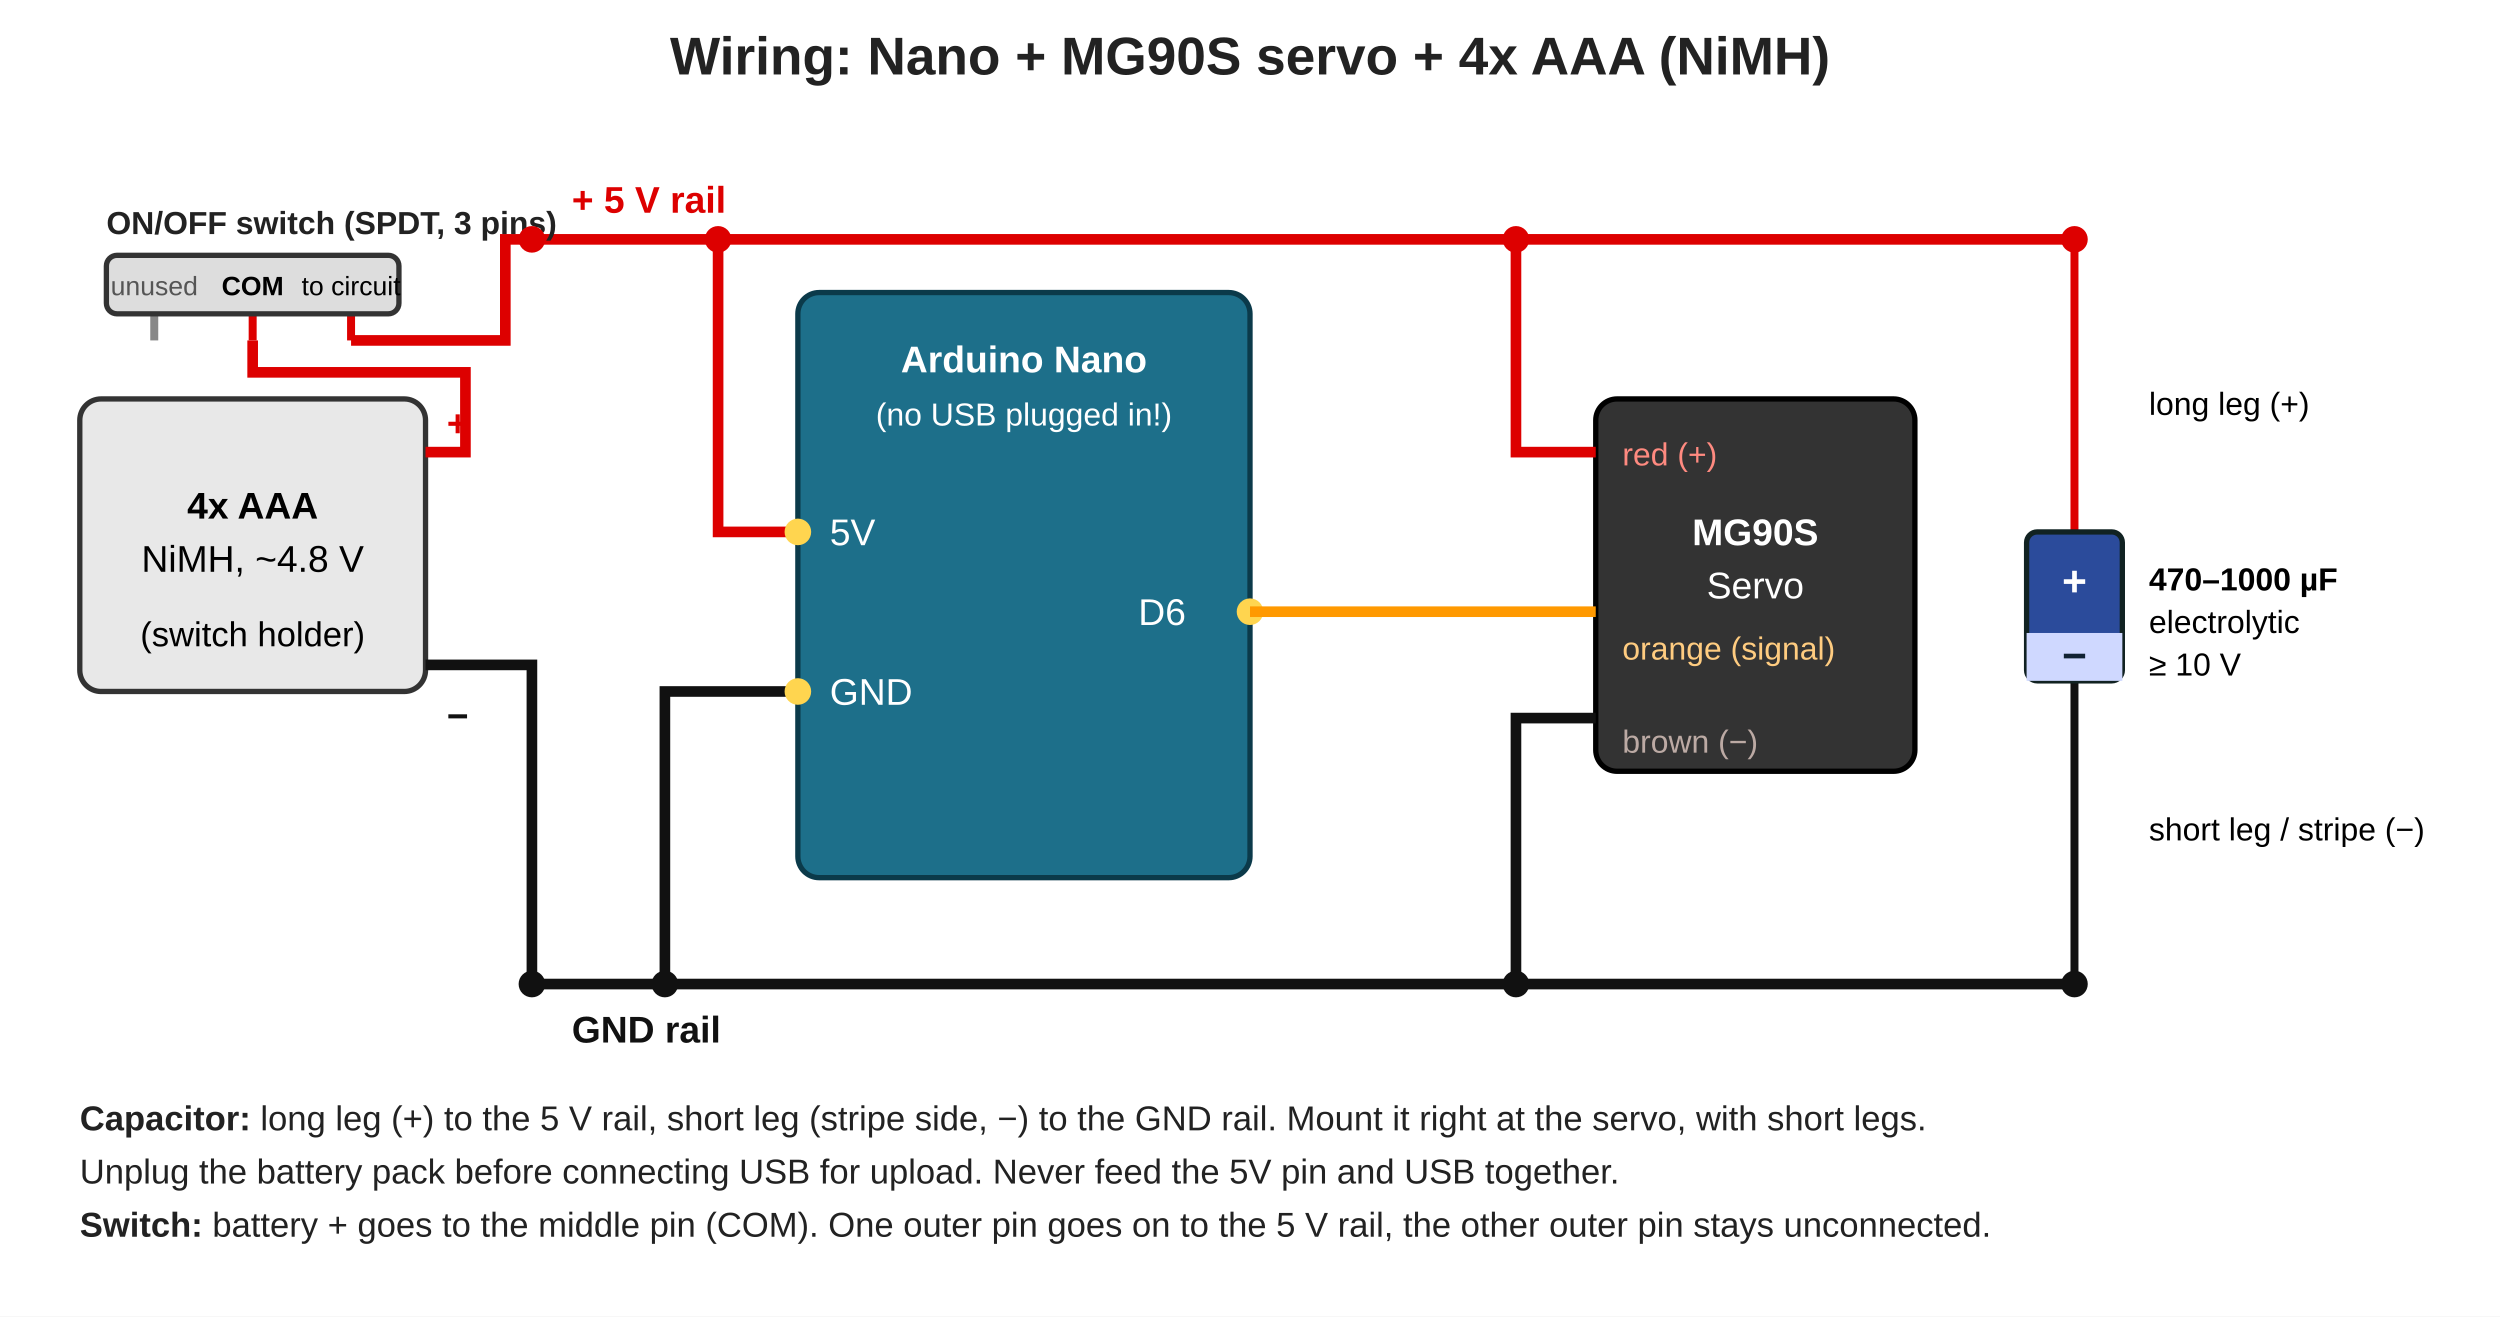
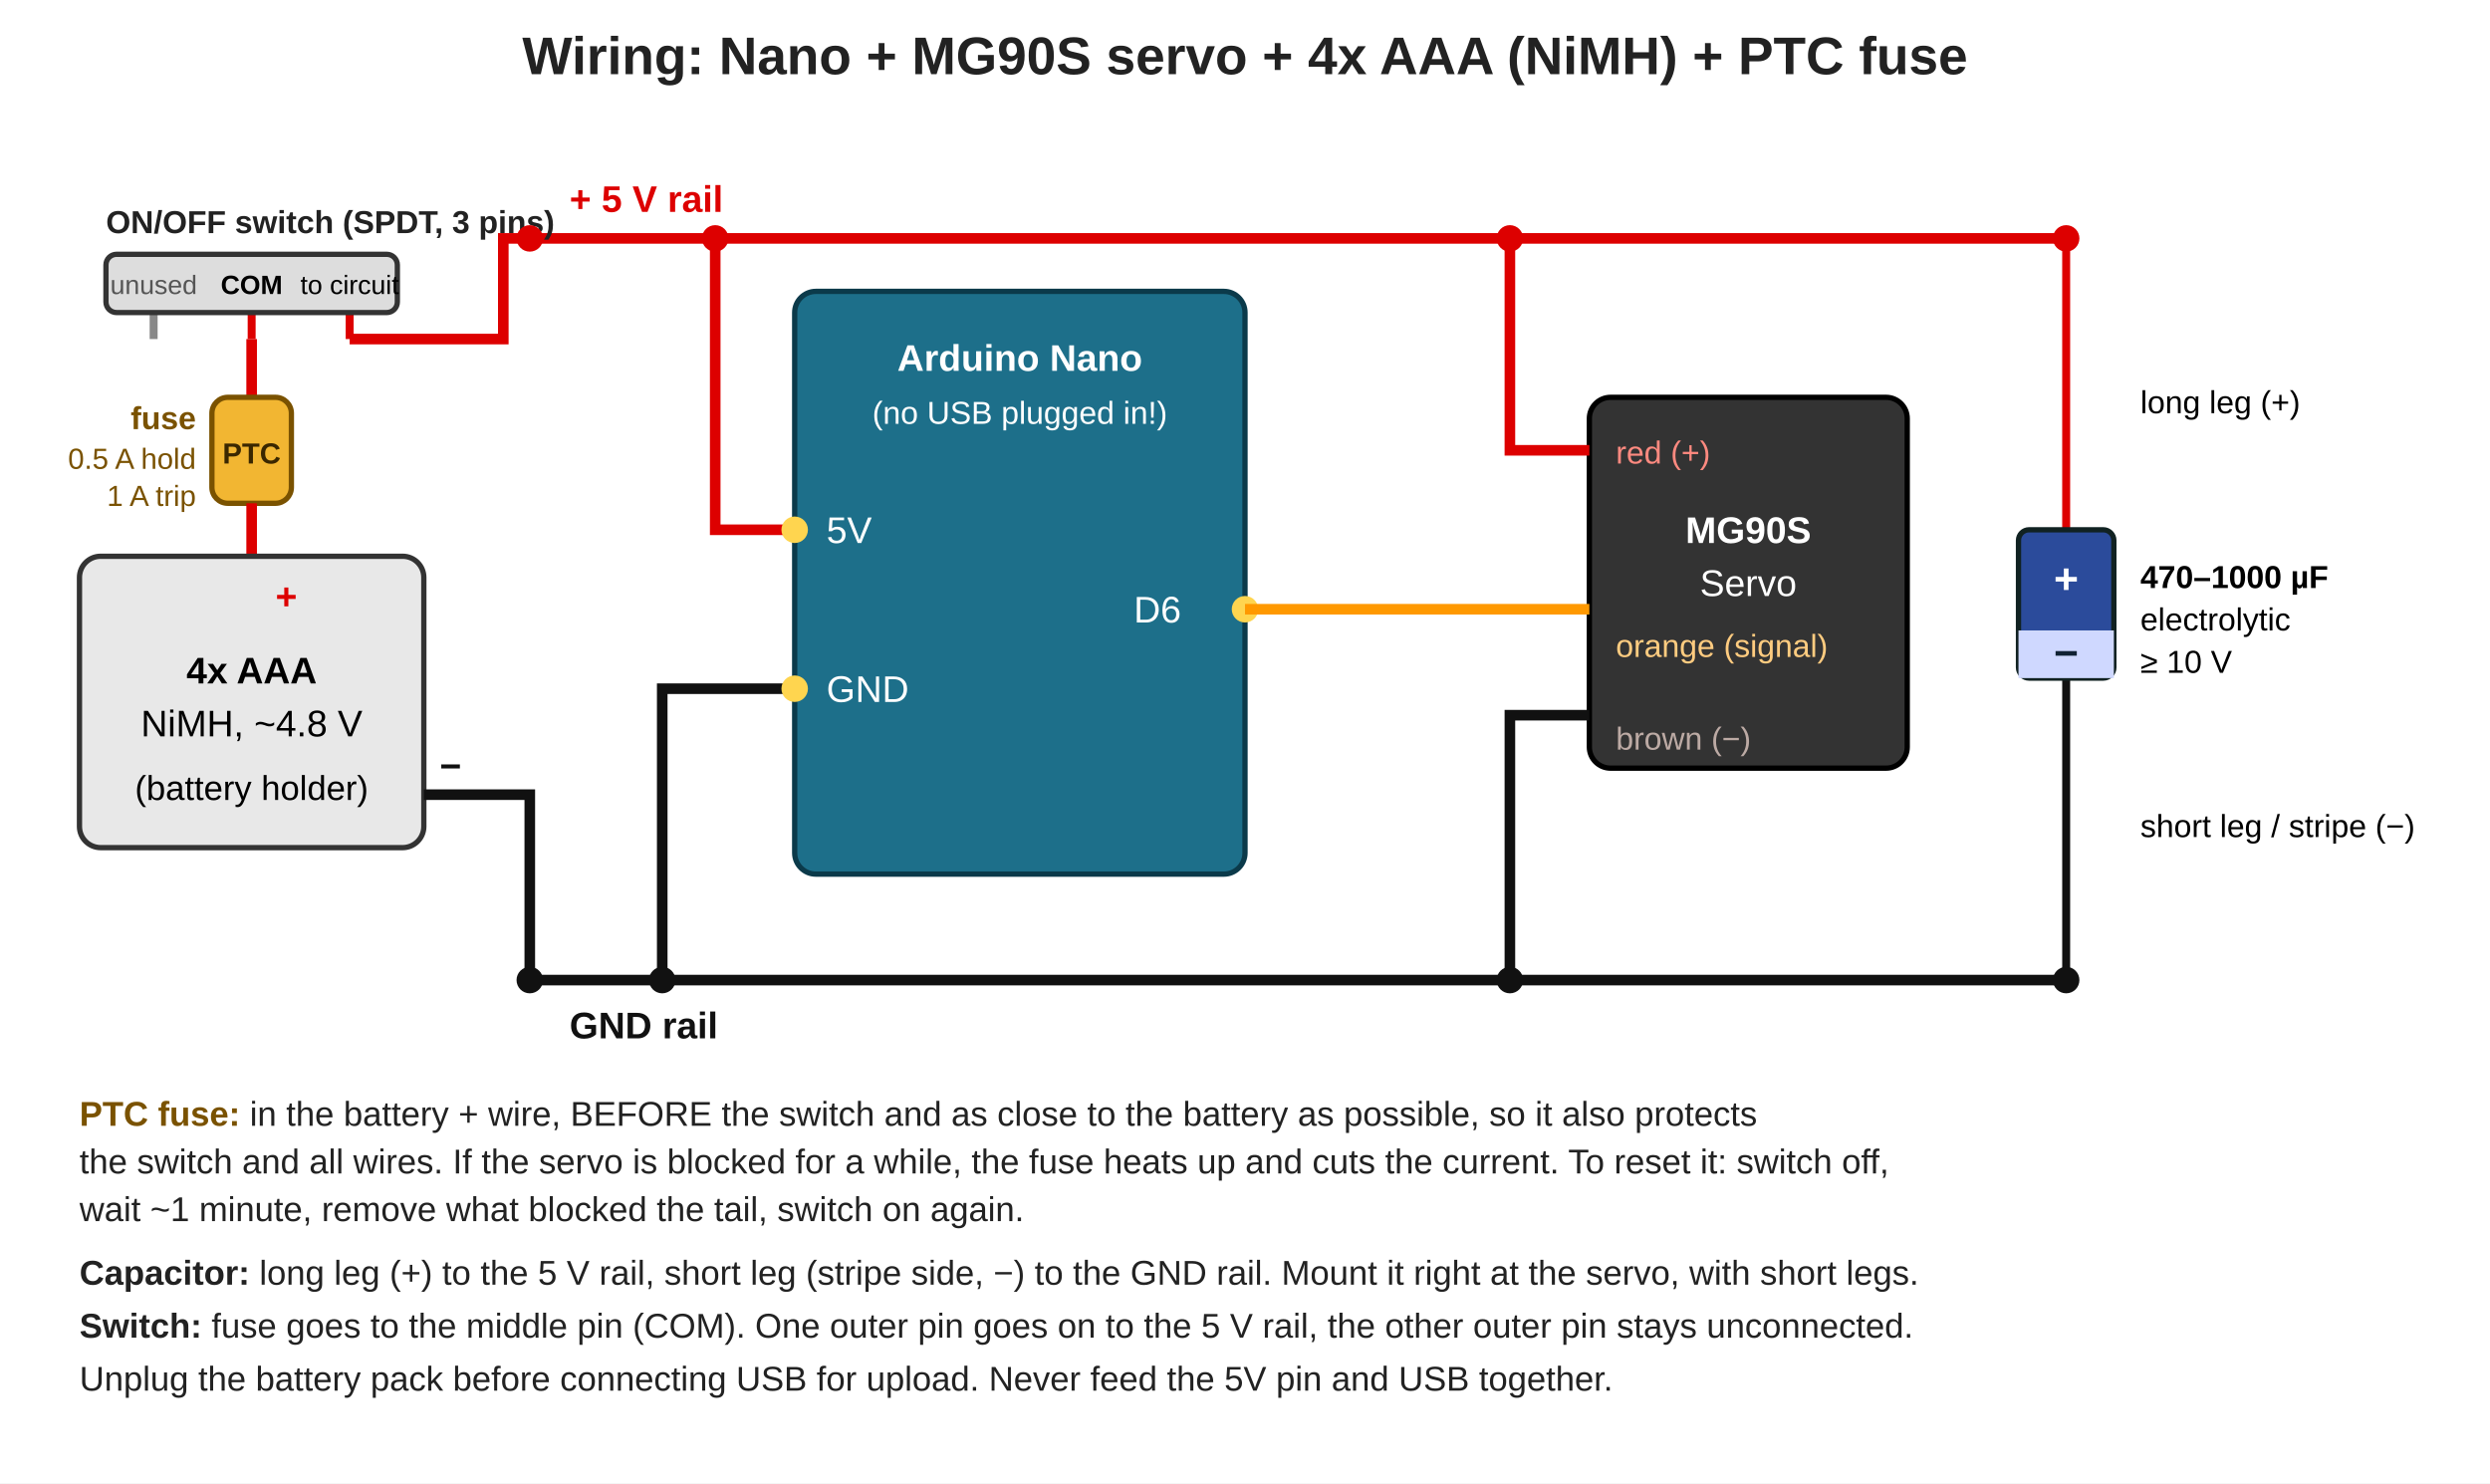
- <svg xmlns="http://www.w3.org/2000/svg" viewBox="0 0 940 495" font-family="Arial, Helvetica, sans-serif" font-size="14">
-   <rect width="940" height="495" fill="#ffffff" />
-   <text x="470" y="28" text-anchor="middle" font-size="20" font-weight="bold" fill="#222">Wiring: Nano + MG90S servo + 4x AAA (NiMH)</text>
+ <svg xmlns="http://www.w3.org/2000/svg" viewBox="0 0 940 560" font-family="Arial, Helvetica, sans-serif" font-size="14">
+   <rect width="940" height="560" fill="#ffffff" />
+   <text x="470" y="28" text-anchor="middle" font-size="20" font-weight="bold" fill="#222">Wiring: Nano + MG90S servo + 4x AAA (NiMH) + PTC fuse</text>
  <line x1="200" y1="90" x2="780" y2="90" stroke="#d00" stroke-width="4" />
  <line x1="200" y1="370" x2="780" y2="370" stroke="#111" stroke-width="4" />
  <text x="215" y="80" font-weight="bold" fill="#d00">+ 5 V rail</text>
  <text x="215" y="392" font-weight="bold" fill="#111">GND rail</text>
-   <rect x="30" y="150" width="130" height="110" rx="8" fill="#e8e8e8" stroke="#333" stroke-width="2" />
-   <text x="95" y="195" text-anchor="middle" font-weight="bold">4x AAA</text>
-   <text x="95" y="215" text-anchor="middle">NiMH, ~4.8 V</text>
-   <text x="95" y="243" text-anchor="middle" font-size="13">(switch holder)</text>
-   <path d="M160 170 H175 V140 H95 V128" fill="none" stroke="#d00" stroke-width="4" />
-   <path d="M132 128 H190 V90 H200" fill="none" stroke="#d00" stroke-width="4" />
  <text x="40" y="88" font-size="12" font-weight="bold" fill="#222">ON/OFF switch (SPDT, 3 pins)</text>
  <line x1="58" y1="118" x2="58" y2="128" stroke="#888" stroke-width="3" />
  <line x1="95" y1="118" x2="95" y2="128" stroke="#d00" stroke-width="3" />
  <line x1="132" y1="118" x2="132" y2="128" stroke="#d00" stroke-width="3" />
  <rect x="40" y="96" width="110" height="22" rx="4" fill="#ddd" stroke="#333" stroke-width="2" />
  <text x="58" y="111" text-anchor="middle" font-size="10" fill="#555">unused</text>
  <text x="95" y="111" text-anchor="middle" font-size="10" font-weight="bold">COM</text>
  <text x="132" y="111" text-anchor="middle" font-size="10">to circuit</text>
-   <path d="M160 250 H200 V370" fill="none" stroke="#111" stroke-width="4" />
+   <path d="M132 128 H190 V90 H200" fill="none" stroke="#d00" stroke-width="4" />
  <circle cx="200" cy="90" r="5" fill="#d00" />
+   <line x1="95" y1="128" x2="95" y2="150" stroke="#d00" stroke-width="4" />
+   <rect x="80" y="150" width="30" height="40" rx="6" fill="#f2b632" stroke="#7a5200" stroke-width="2" />
+   <text x="95" y="175" text-anchor="middle" font-size="11" font-weight="bold" fill="#3a2700">PTC</text>
+   <line x1="95" y1="190" x2="95" y2="210" stroke="#d00" stroke-width="4" />
+   <text x="74" y="162" text-anchor="end" font-size="12" font-weight="bold" fill="#7a5200">fuse</text>
+   <text x="74" y="177" text-anchor="end" font-size="11" fill="#7a5200">0.5 A hold</text>
+   <text x="74" y="191" text-anchor="end" font-size="11" fill="#7a5200">1 A trip</text>
+   <rect x="30" y="210" width="130" height="110" rx="8" fill="#e8e8e8" stroke="#333" stroke-width="2" />
+   <text x="104" y="230" font-weight="bold" fill="#d00">+</text>
+   <text x="95" y="258" text-anchor="middle" font-weight="bold">4x AAA</text>
+   <text x="95" y="278" text-anchor="middle">NiMH, ~4.8 V</text>
+   <text x="95" y="302" text-anchor="middle" font-size="13">(battery holder)</text>
+   <path d="M160 300 H200 V370" fill="none" stroke="#111" stroke-width="4" />
+   <text x="166" y="294" font-weight="bold" fill="#111">−</text>
  <circle cx="200" cy="370" r="5" fill="#111" />
-   <text x="168" y="164" font-weight="bold" fill="#d00">+</text>
-   <text x="168" y="274" font-weight="bold" fill="#111">−</text>
  <rect x="300" y="110" width="170" height="220" rx="8" fill="#1d6f8a" stroke="#0b3a4a" stroke-width="2" />
  <text x="385" y="140" text-anchor="middle" fill="#fff" font-weight="bold">Arduino Nano</text>
  <text x="385" y="160" text-anchor="middle" fill="#fff" font-size="12">(no USB plugged in!)</text>
  <path d="M300 200 H270 V90" fill="none" stroke="#d00" stroke-width="4" />
  <path d="M300 260 H250 V370" fill="none" stroke="#111" stroke-width="4" />
  <circle cx="270" cy="90" r="5" fill="#d00" />
  <circle cx="250" cy="370" r="5" fill="#111" />
  <circle cx="300" cy="200" r="5" fill="#ffd54f" />
  <text x="312" y="205" fill="#fff">5V</text>
  <circle cx="300" cy="260" r="5" fill="#ffd54f" />
  <text x="312" y="265" fill="#fff">GND</text>
  <circle cx="470" cy="230" r="5" fill="#ffd54f" />
  <text x="428" y="235" fill="#fff">D6</text>
  <rect x="600" y="150" width="120" height="140" rx="8" fill="#333" stroke="#000" stroke-width="2" />
  <text x="660" y="205" text-anchor="middle" fill="#fff" font-weight="bold">MG90S</text>
  <text x="660" y="225" text-anchor="middle" fill="#fff">Servo</text>
  <text x="610" y="175" fill="#ff8a80" font-size="12">red (+)</text>
  <text x="610" y="248" fill="#ffcc80" font-size="12">orange (signal)</text>
  <text x="610" y="283" fill="#bcaaa4" font-size="12">brown (−)</text>
  <path d="M600 170 H570 V90" fill="none" stroke="#d00" stroke-width="4" />
  <circle cx="570" cy="90" r="5" fill="#d00" />
  <path d="M600 270 H570 V370" fill="none" stroke="#111" stroke-width="4" />
  <circle cx="570" cy="370" r="5" fill="#111" />
  <path d="M470 230 H600" fill="none" stroke="#f90" stroke-width="4" />
  <line x1="780" y1="90" x2="780" y2="200" stroke="#d00" stroke-width="3" />
  <line x1="780" y1="256" x2="780" y2="370" stroke="#111" stroke-width="3" />
  <circle cx="780" cy="90" r="5" fill="#d00" />
  <circle cx="780" cy="370" r="5" fill="#111" />
  <rect x="762" y="200" width="36" height="56" rx="4" fill="#2b4b9b" stroke="#122" stroke-width="2" />
  <rect x="762" y="238" width="36" height="18" fill="#cfd8ff" />
  <text x="780" y="224" text-anchor="middle" font-size="16" font-weight="bold" fill="#fff">+</text>
  <text x="780" y="252" text-anchor="middle" font-size="16" font-weight="bold" fill="#123">−</text>
  <text x="808" y="222" font-size="12" font-weight="bold">470–1000 µF</text>
  <text x="808" y="238" font-size="12">electrolytic</text>
  <text x="808" y="254" font-size="12">≥ 10 V</text>
  <text x="808" y="156" font-size="12">long leg (+)</text>
  <text x="808" y="316" font-size="12">short leg / stripe (−)</text>
  <g font-size="13" fill="#222">
    <text x="30" y="425">
+       <tspan font-weight="bold" fill="#7a5200">PTC fuse:</tspan> in the battery + wire, BEFORE the switch and as close to the battery as possible, so it also protects</text>
+     <text x="30" y="443">the switch and all wires. If the servo is blocked for a while, the fuse heats up and cuts the current. To reset it: switch off,</text>
+     <text x="30" y="461">wait ~1 minute, remove what blocked the tail, switch on again.</text>
+     <text x="30" y="485">
      <tspan font-weight="bold">Capacitor:</tspan> long leg (+) to the 5 V rail, short leg (stripe side, −) to the GND rail. Mount it right at the servo, with short legs.</text>
-     <text x="30" y="445">Unplug the battery pack before connecting USB for upload. Never feed the 5V pin and USB together.</text>
-     <text x="30" y="465">
-       <tspan font-weight="bold">Switch:</tspan> battery + goes to the middle pin (COM). One outer pin goes on to the 5 V rail, the other outer pin stays unconnected.</text>
+     <text x="30" y="505">
+       <tspan font-weight="bold">Switch:</tspan> fuse goes to the middle pin (COM). One outer pin goes on to the 5 V rail, the other outer pin stays unconnected.</text>
+     <text x="30" y="525">Unplug the battery pack before connecting USB for upload. Never feed the 5V pin and USB together.</text>
  </g>
</svg>
